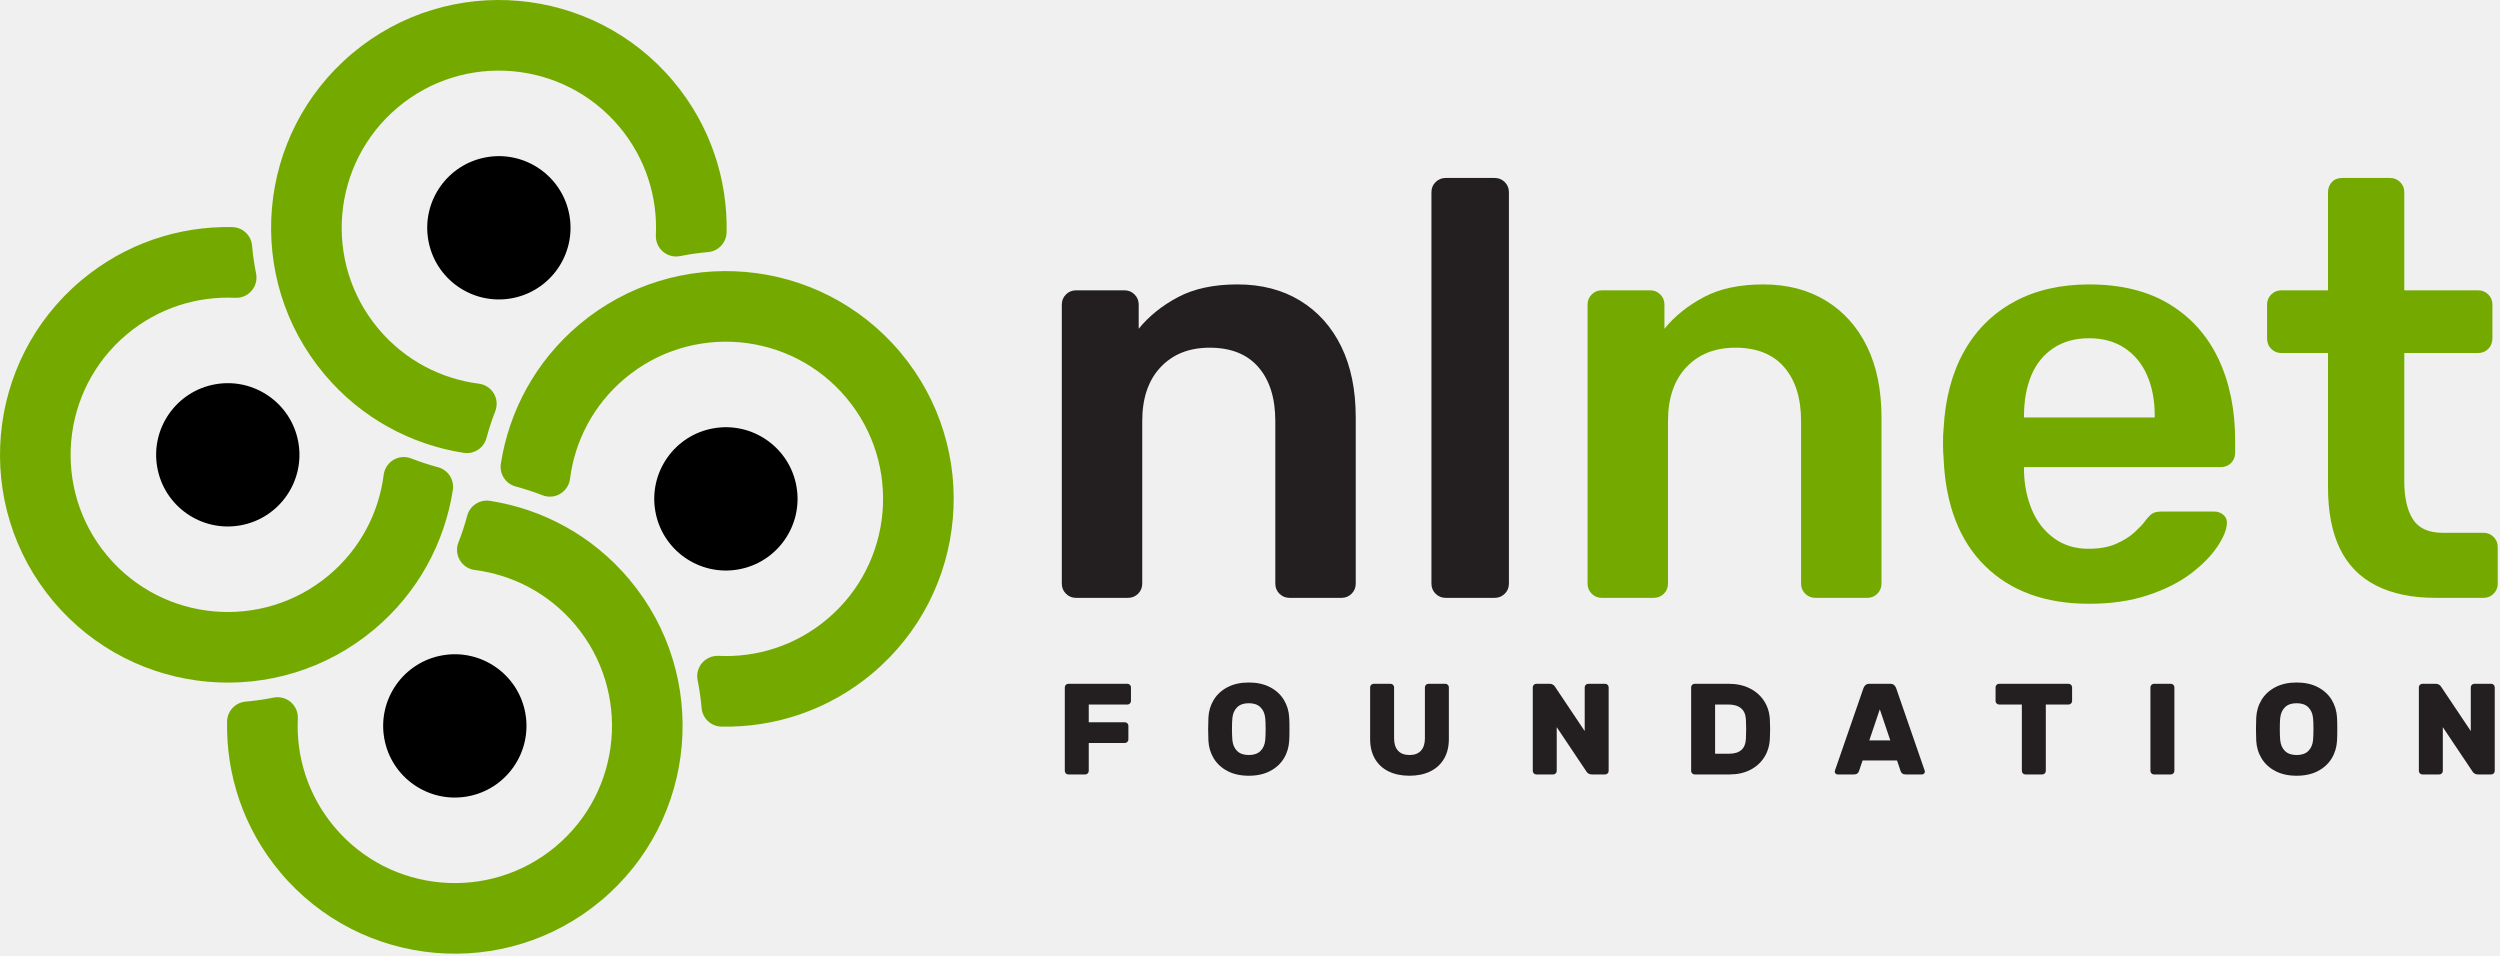
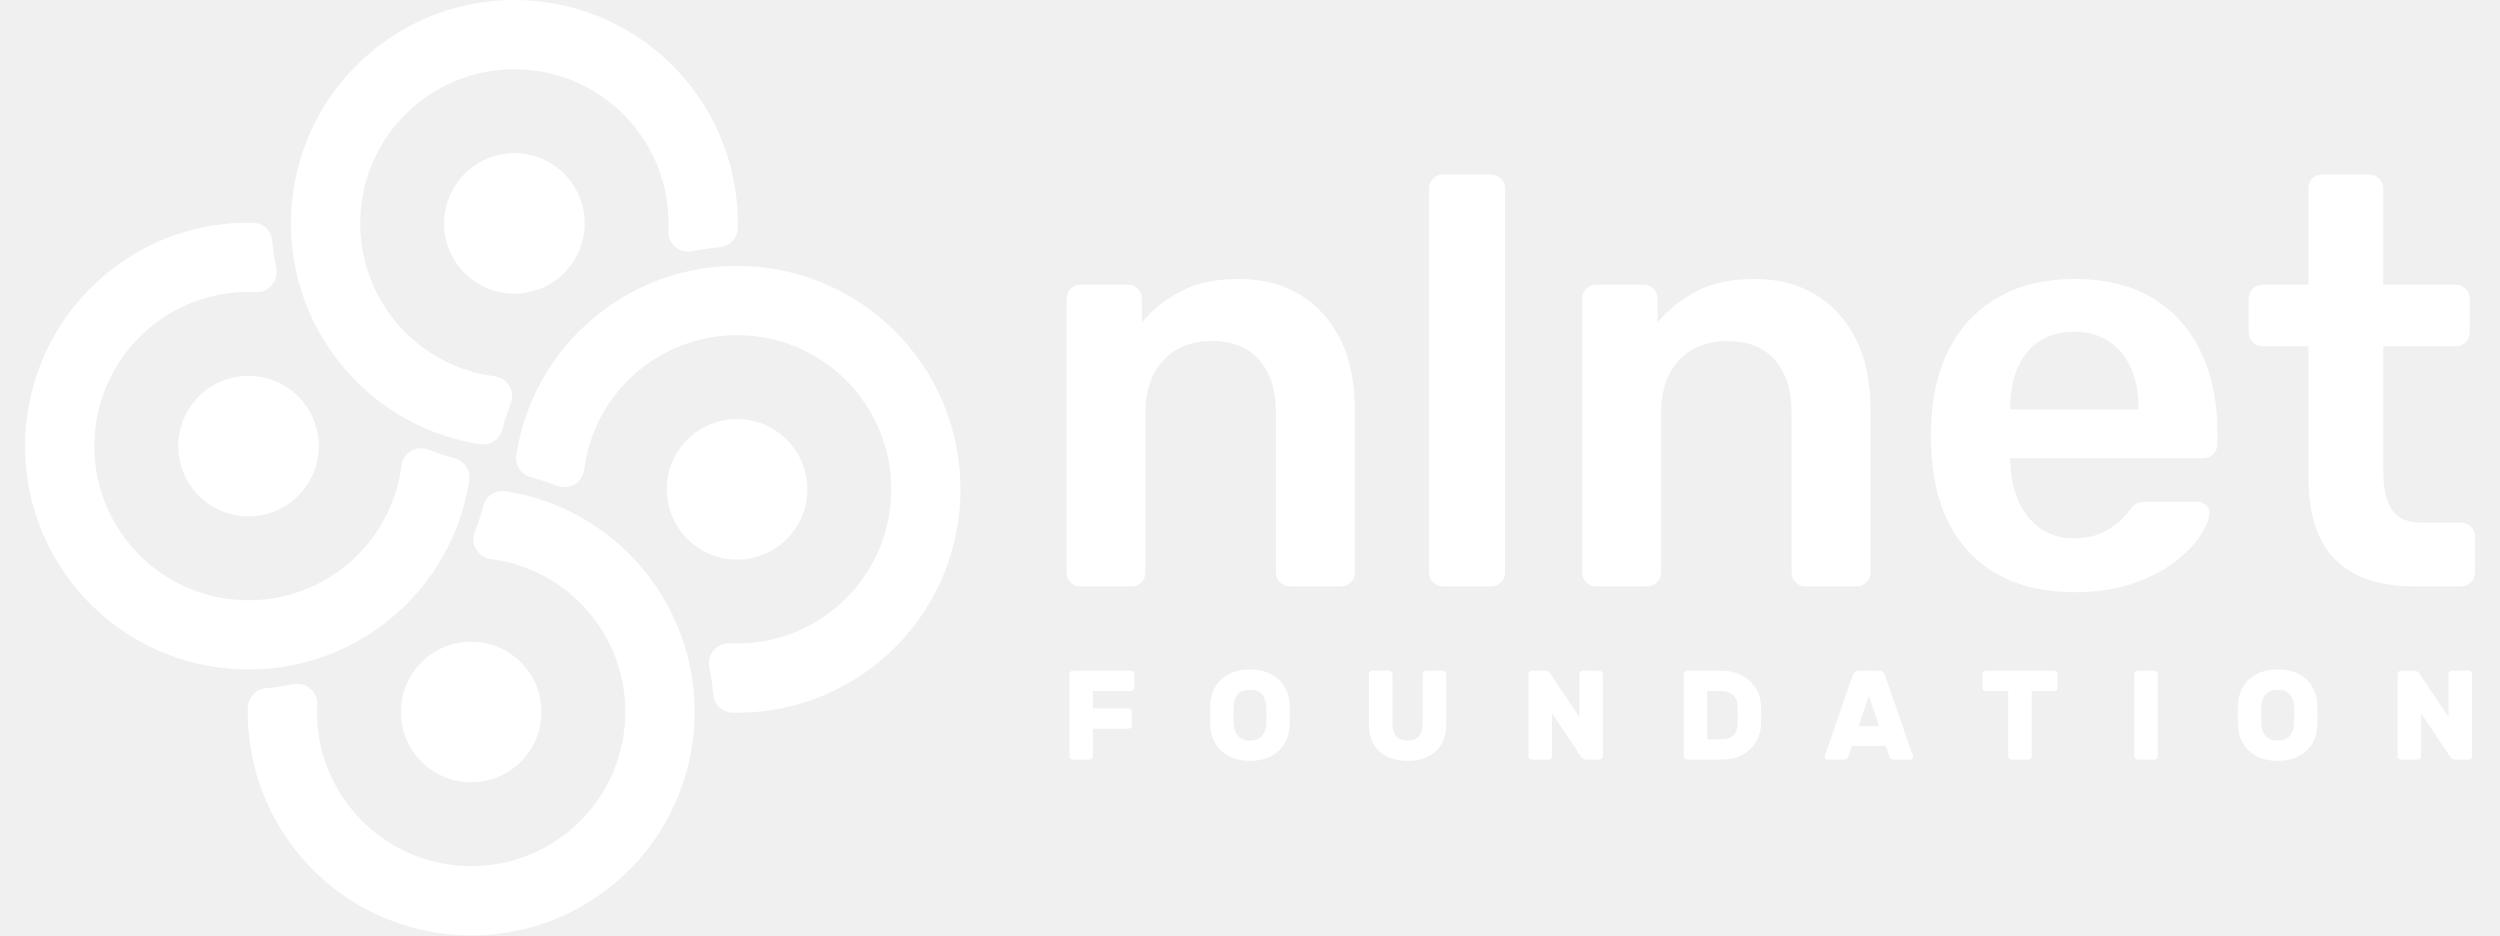
- <svg xmlns="http://www.w3.org/2000/svg" width="1086px" height="415px" version="1.1" xml:space="preserve" style="fill-rule:evenodd;clip-rule:evenodd;stroke-linejoin:round;stroke-miterlimit:2;">
-   <g>
-     <g>
-       <g>
-         <path d="M211.345,190.214c-1.137,4.372 -5.39,7.182 -9.858,6.513c-22.854,-3.548 -44.571,-15.066 -60.591,-34.158c-35.111,-41.843 -29.645,-104.32 12.199,-139.431c41.843,-35.111 104.32,-29.645 139.431,12.198c16.02,19.092 23.592,42.479 23.117,65.603c-0.117,4.516 -3.623,8.215 -8.126,8.575c-4.029,0.353 -8.046,0.928 -12.032,1.727c-2.662,0.545 -5.427,-0.168 -7.494,-1.933c-2.066,-1.764 -3.204,-4.383 -3.084,-7.098c0.798,-16.564 -4.394,-33.46 -15.884,-47.152c-24.226,-28.872 -67.335,-32.644 -96.207,-8.418c-28.872,24.227 -32.644,67.336 -8.417,96.208c11.489,13.693 27.226,21.74 43.677,23.832c2.694,0.353 5.075,1.928 6.454,4.269c1.378,2.341 1.6,5.187 0.602,7.714c-1.477,3.787 -2.741,7.643 -3.787,11.551Z" style="fill:#74aa00;" />
-         <path d="M211.306,68.301c16.918,-2.983 33.074,8.33 36.057,25.247c2.983,16.917 -8.33,33.074 -25.247,36.057c-16.918,2.983 -33.074,-8.33 -36.057,-25.248c-2.983,-16.917 8.33,-33.073 25.247,-36.056Z" />
+ <svg xmlns="http://www.w3.org/2000/svg" width="449px" height="168px" id="svg3115" version="1.1">
+   <defs id="defs3117" />
+   <g id="Layer" />
+   <g id="g25" style="clip-rule:evenodd;fill:#ffffff;fill-rule:evenodd;stroke-linejoin:round;stroke-miterlimit:2" transform="matrix(0.4055169,0,0,0.4055169,4.504062,3.2457437e-5)">
+     <g id="g9" style="fill:#ffffff">
+       <g id="g2" style="fill:#ffffff">
+         <path d="m 211.345,190.214 c -1.137,4.372 -5.39,7.182 -9.858,6.513 -22.854,-3.548 -44.571,-15.066 -60.591,-34.158 -35.111,-41.843 -29.645,-104.32 12.199,-139.431 41.843,-35.111 104.32,-29.645 139.431,12.198 16.02,19.092 23.592,42.479 23.117,65.603 -0.117,4.516 -3.623,8.215 -8.126,8.575 -4.029,0.353 -8.046,0.928 -12.032,1.727 -2.662,0.545 -5.427,-0.168 -7.494,-1.933 -2.066,-1.764 -3.204,-4.383 -3.084,-7.098 0.798,-16.564 -4.394,-33.46 -15.884,-47.152 -24.226,-28.872 -67.335,-32.644 -96.207,-8.418 -28.872,24.227 -32.644,67.336 -8.417,96.208 11.489,13.693 27.226,21.74 43.677,23.832 2.694,0.353 5.075,1.928 6.454,4.269 1.378,2.341 1.6,5.187 0.602,7.714 -1.477,3.787 -2.741,7.643 -3.787,11.551 z" style="fill:#ffffff" id="path1" />
+         <path d="m 211.306,68.301 c 16.918,-2.983 33.074,8.33 36.057,25.247 2.983,16.917 -8.33,33.074 -25.247,36.057 -16.918,2.983 -33.074,-8.33 -36.057,-25.248 -2.983,-16.917 8.33,-33.073 25.247,-36.056 z" id="path2" style="fill:#ffffff" />
      </g>
-       <g>
-         <path d="M224.072,211.345c-4.372,-1.137 -7.183,-5.39 -6.513,-9.858c3.547,-22.854 15.066,-44.571 34.158,-60.591c41.843,-35.111 104.32,-29.645 139.431,12.199c35.111,41.843 29.645,104.32 -12.199,139.431c-19.091,16.02 -42.479,23.592 -65.602,23.117c-4.516,-0.117 -8.216,-3.623 -8.576,-8.126c-0.352,-4.029 -0.927,-8.046 -1.726,-12.032c-0.545,-2.662 0.168,-5.427 1.933,-7.494c1.764,-2.066 4.383,-3.204 7.098,-3.084c16.564,0.798 33.459,-4.394 47.152,-15.884c28.872,-24.226 32.644,-67.335 8.417,-96.207c-24.226,-28.872 -67.335,-32.644 -96.207,-8.417c-13.693,11.489 -21.74,27.226 -23.833,43.677c-0.352,2.694 -1.927,5.075 -4.268,6.454c-2.342,1.378 -5.188,1.6 -7.714,0.602c-3.787,-1.477 -7.644,-2.741 -11.551,-3.787Z" style="fill:#74aa00;" />
-         <path d="M345.985,211.306c2.983,16.918 -8.33,33.074 -25.247,36.057c-16.918,2.983 -33.074,-8.33 -36.057,-25.247c-2.983,-16.918 8.33,-33.074 25.247,-36.057c16.918,-2.983 33.074,8.33 36.057,25.247Z" />
+       <g id="g4" style="fill:#ffffff">
+         <path d="m 224.072,211.345 c -4.372,-1.137 -7.183,-5.39 -6.513,-9.858 3.547,-22.854 15.066,-44.571 34.158,-60.591 41.843,-35.111 104.32,-29.645 139.431,12.199 35.111,41.843 29.645,104.32 -12.199,139.431 -19.091,16.02 -42.479,23.592 -65.602,23.117 -4.516,-0.117 -8.216,-3.623 -8.576,-8.126 -0.352,-4.029 -0.927,-8.046 -1.726,-12.032 -0.545,-2.662 0.168,-5.427 1.933,-7.494 1.764,-2.066 4.383,-3.204 7.098,-3.084 16.564,0.798 33.459,-4.394 47.152,-15.884 28.872,-24.226 32.644,-67.335 8.417,-96.207 -24.226,-28.872 -67.335,-32.644 -96.207,-8.417 -13.693,11.489 -21.74,27.226 -23.833,43.677 -0.352,2.694 -1.927,5.075 -4.268,6.454 -2.342,1.378 -5.188,1.6 -7.714,0.602 -3.787,-1.477 -7.644,-2.741 -11.551,-3.787 z" style="fill:#ffffff" id="path3" />
+         <path d="m 345.985,211.306 c 2.983,16.918 -8.33,33.074 -25.247,36.057 -16.918,2.983 -33.074,-8.33 -36.057,-25.247 -2.983,-16.918 8.33,-33.074 25.247,-36.057 16.918,-2.983 33.074,8.33 36.057,25.247 z" id="path4" style="fill:#ffffff" />
      </g>
-       <g>
-         <path d="M202.941,224.072c1.136,-4.372 5.389,-7.183 9.857,-6.513c22.855,3.547 44.572,15.066 60.592,34.158c35.11,41.843 29.644,104.32 -12.199,139.431c-41.843,35.111 -104.32,29.645 -139.431,-12.199c-16.02,-19.091 -23.593,-42.479 -23.117,-65.602c0.117,-4.516 3.622,-8.216 8.126,-8.576c4.029,-0.352 8.046,-0.927 12.032,-1.726c2.662,-0.545 5.427,0.168 7.493,1.933c2.067,1.764 3.205,4.383 3.084,7.098c-0.798,16.564 4.395,33.459 15.884,47.152c24.227,28.872 67.336,32.644 96.208,8.417c28.872,-24.226 32.643,-67.335 8.417,-96.207c-11.49,-13.693 -27.227,-21.74 -43.678,-23.833c-2.694,-0.352 -5.075,-1.927 -6.453,-4.268c-1.379,-2.342 -1.601,-5.188 -0.602,-7.714c1.477,-3.787 2.741,-7.644 3.787,-11.551Z" style="fill:#74aa00;" />
-         <path d="M202.979,345.985c-16.917,2.983 -33.073,-8.33 -36.056,-25.247c-2.983,-16.918 8.329,-33.074 25.247,-36.057c16.917,-2.983 33.074,8.33 36.057,25.247c2.983,16.918 -8.33,33.074 -25.248,36.057Z" />
+       <g id="g6" style="fill:#ffffff">
+         <path d="m 202.941,224.072 c 1.136,-4.372 5.389,-7.183 9.857,-6.513 22.855,3.547 44.572,15.066 60.592,34.158 35.11,41.843 29.644,104.32 -12.199,139.431 -41.843,35.111 -104.32,29.645 -139.431,-12.199 -16.02,-19.091 -23.593,-42.479 -23.117,-65.602 0.117,-4.516 3.622,-8.216 8.126,-8.576 4.029,-0.352 8.046,-0.927 12.032,-1.726 2.662,-0.545 5.427,0.168 7.493,1.933 2.067,1.764 3.205,4.383 3.084,7.098 -0.798,16.564 4.395,33.459 15.884,47.152 24.227,28.872 67.336,32.644 96.208,8.417 28.872,-24.226 32.643,-67.335 8.417,-96.207 -11.49,-13.693 -27.227,-21.74 -43.678,-23.833 -2.694,-0.352 -5.075,-1.927 -6.453,-4.268 -1.379,-2.342 -1.601,-5.188 -0.602,-7.714 1.477,-3.787 2.741,-7.644 3.787,-11.551 z" style="fill:#ffffff" id="path5" />
+         <path d="m 202.979,345.985 c -16.917,2.983 -33.073,-8.33 -36.056,-25.247 -2.983,-16.918 8.329,-33.074 25.247,-36.057 16.917,-2.983 33.074,8.33 36.057,25.247 2.983,16.918 -8.33,33.074 -25.248,36.057 z" id="path6" style="fill:#ffffff" />
      </g>
-       <g>
-         <path d="M190.214,202.941c4.372,1.136 7.182,5.389 6.513,9.857c-3.548,22.855 -15.066,44.572 -34.158,60.592c-41.843,35.11 -104.32,29.644 -139.431,-12.199c-35.111,-41.843 -29.645,-104.32 12.198,-139.431c19.092,-16.02 42.479,-23.593 65.603,-23.117c4.516,0.117 8.215,3.622 8.575,8.126c0.353,4.029 0.928,8.046 1.727,12.032c0.545,2.662 -0.168,5.427 -1.933,7.493c-1.764,2.067 -4.383,3.205 -7.098,3.084c-16.564,-0.798 -33.46,4.395 -47.152,15.884c-28.872,24.227 -32.644,67.336 -8.418,96.208c24.227,28.872 67.336,32.643 96.208,8.417c13.693,-11.49 21.74,-27.227 23.832,-43.678c0.353,-2.694 1.928,-5.075 4.269,-6.453c2.341,-1.379 5.187,-1.601 7.714,-0.602c3.787,1.477 7.643,2.741 11.551,3.787Z" style="fill:#74aa00;" />
-         <path d="M68.301,202.979c-2.983,-16.917 8.33,-33.073 25.247,-36.056c16.917,-2.983 33.074,8.329 36.057,25.247c2.983,16.917 -8.33,33.074 -25.248,36.057c-16.917,2.983 -33.073,-8.33 -36.056,-25.248Z" />
+       <g id="g8" style="fill:#ffffff">
+         <path d="m 190.214,202.941 c 4.372,1.136 7.182,5.389 6.513,9.857 -3.548,22.855 -15.066,44.572 -34.158,60.592 C 120.726,308.5 58.249,303.034 23.138,261.191 -11.973,219.348 -6.507,156.871 35.336,121.76 54.428,105.74 77.815,98.167 100.939,98.643 c 4.516,0.117 8.215,3.622 8.575,8.126 0.353,4.029 0.928,8.046 1.727,12.032 0.545,2.662 -0.168,5.427 -1.933,7.493 -1.764,2.067 -4.383,3.205 -7.098,3.084 -16.564,-0.798 -33.46,4.395 -47.152,15.884 -28.872,24.227 -32.644,67.336 -8.418,96.208 24.227,28.872 67.336,32.643 96.208,8.417 13.693,-11.49 21.74,-27.227 23.832,-43.678 0.353,-2.694 1.928,-5.075 4.269,-6.453 2.341,-1.379 5.187,-1.601 7.714,-0.602 3.787,1.477 7.643,2.741 11.551,3.787 z" style="fill:#ffffff" id="path7" />
+         <path d="m 68.301,202.979 c -2.983,-16.917 8.33,-33.073 25.247,-36.056 16.917,-2.983 33.074,8.329 36.057,25.247 2.983,16.917 -8.33,33.074 -25.248,36.057 -16.917,2.983 -33.073,-8.33 -36.056,-25.248 z" id="path8" style="fill:#ffffff" />
      </g>
    </g>
-     <g>
-       <g>
-         <path d="M467.416,259.709c-1.713,-0 -3.169,-0.6 -4.368,-1.799c-1.199,-1.199 -1.798,-2.654 -1.798,-4.367l0,-121.259c0,-1.713 0.599,-3.169 1.798,-4.368c1.199,-1.199 2.655,-1.798 4.368,-1.798l21.066,-0c1.713,-0 3.168,0.599 4.367,1.798c1.199,1.199 1.799,2.655 1.799,4.368l-0,10.533c4.453,-5.481 10.147,-10.062 17.084,-13.745c6.936,-3.682 15.543,-5.523 25.819,-5.523c10.447,-0 19.525,2.355 27.232,7.065c7.707,4.71 13.659,11.346 17.855,19.91c4.196,8.563 6.294,18.84 6.294,30.829l0,72.19c0,1.713 -0.599,3.168 -1.798,4.367c-1.199,1.199 -2.655,1.799 -4.368,1.799l-22.607,-0c-1.713,-0 -3.169,-0.6 -4.368,-1.799c-1.199,-1.199 -1.798,-2.654 -1.798,-4.367l-0,-70.649c-0,-9.934 -2.441,-17.727 -7.322,-23.378c-4.881,-5.652 -11.946,-8.478 -21.195,-8.478c-8.906,-0 -16.013,2.826 -21.323,8.478c-5.309,5.651 -7.964,13.444 -7.964,23.378l0,70.649c0,1.713 -0.599,3.168 -1.798,4.367c-1.199,1.199 -2.655,1.799 -4.368,1.799l-22.607,-0Z" style="fill:#231f20;fill-rule:nonzero;" />
-         <path d="M627.982,259.709c-1.713,-0 -3.169,-0.6 -4.368,-1.799c-1.199,-1.199 -1.798,-2.654 -1.798,-4.367l-0,-170.071c-0,-1.713 0.599,-3.169 1.798,-4.368c1.199,-1.199 2.655,-1.798 4.368,-1.798l21.323,-0c1.713,-0 3.168,0.599 4.367,1.798c1.199,1.199 1.799,2.655 1.799,4.368l-0,170.071c-0,1.713 -0.6,3.168 -1.799,4.367c-1.199,1.199 -2.654,1.799 -4.367,1.799l-21.323,-0Z" style="fill:#231f20;fill-rule:nonzero;" />
-         <path d="M695.805,259.709c-1.713,-0 -3.169,-0.6 -4.368,-1.799c-1.199,-1.199 -1.798,-2.654 -1.798,-4.367l0,-121.259c0,-1.713 0.599,-3.169 1.798,-4.368c1.199,-1.199 2.655,-1.798 4.368,-1.798l21.066,-0c1.713,-0 3.169,0.599 4.367,1.798c1.199,1.199 1.799,2.655 1.799,4.368l-0,10.533c4.453,-5.481 10.147,-10.062 17.084,-13.745c6.936,-3.682 15.543,-5.523 25.819,-5.523c10.447,-0 19.525,2.355 27.232,7.065c7.707,4.71 13.659,11.346 17.855,19.91c4.196,8.563 6.294,18.84 6.294,30.829l0,72.19c0,1.713 -0.599,3.168 -1.798,4.367c-1.199,1.199 -2.655,1.799 -4.368,1.799l-22.607,-0c-1.713,-0 -3.169,-0.6 -4.368,-1.799c-1.199,-1.199 -1.798,-2.654 -1.798,-4.367l-0,-70.649c-0,-9.934 -2.441,-17.727 -7.322,-23.378c-4.881,-5.652 -11.946,-8.478 -21.195,-8.478c-8.906,-0 -16.013,2.826 -21.323,8.478c-5.309,5.651 -7.964,13.444 -7.964,23.378l0,70.649c0,1.713 -0.599,3.168 -1.798,4.367c-1.199,1.199 -2.655,1.799 -4.368,1.799l-22.607,-0Z" style="fill:#74aa00;fill-rule:nonzero;" />
-         <path d="M907.495,262.278c-19.011,-0 -34.083,-5.481 -45.215,-16.442c-11.133,-10.961 -17.128,-26.547 -17.984,-46.757c-0.171,-1.713 -0.257,-3.896 -0.257,-6.551c0,-2.655 0.086,-4.753 0.257,-6.294c0.685,-13.017 3.64,-24.192 8.863,-33.526c5.224,-9.335 12.46,-16.528 21.709,-21.581c9.248,-5.052 20.124,-7.578 32.627,-7.578c13.873,-0 25.519,2.869 34.939,8.606c9.42,5.738 16.528,13.702 21.323,23.892c4.796,10.191 7.194,21.966 7.194,35.325l-0,5.395c-0,1.713 -0.6,3.168 -1.799,4.367c-1.199,1.199 -2.74,1.799 -4.624,1.799l-85.293,-0l0,2.055c0.172,5.994 1.328,11.518 3.469,16.57c2.14,5.053 5.309,9.12 9.505,12.203c4.196,3.083 9.206,4.625 15.029,4.625c4.796,-0 8.82,-0.728 12.075,-2.184c3.254,-1.456 5.908,-3.126 7.964,-5.01c2.055,-1.884 3.511,-3.425 4.367,-4.624c1.541,-2.055 2.783,-3.297 3.725,-3.725c0.942,-0.428 2.355,-0.642 4.239,-0.642l22.094,-0c1.713,-0 3.126,0.513 4.239,1.541c1.113,1.028 1.584,2.312 1.413,3.854c-0.171,2.74 -1.584,6.08 -4.239,10.019c-2.655,3.939 -6.466,7.793 -11.432,11.561c-4.967,3.768 -11.176,6.893 -18.626,9.377c-7.45,2.483 -15.971,3.725 -25.562,3.725Zm-28.26,-80.925l56.776,-0l0,-0.771c0,-6.68 -1.113,-12.546 -3.339,-17.598c-2.227,-5.053 -5.481,-8.992 -9.763,-11.818c-4.282,-2.826 -9.42,-4.239 -15.414,-4.239c-5.995,0 -11.133,1.413 -15.414,4.239c-4.282,2.826 -7.494,6.765 -9.634,11.818c-2.141,5.052 -3.212,10.918 -3.212,17.598l0,0.771Z" style="fill:#74aa00;fill-rule:nonzero;" />
-         <path d="M1058.04,259.709c-10.277,-0 -18.926,-1.799 -25.948,-5.395c-7.022,-3.597 -12.246,-8.949 -15.671,-16.057c-3.426,-7.108 -5.138,-15.971 -5.138,-26.59l-0,-58.317l-20.296,-0c-1.713,-0 -3.168,-0.6 -4.367,-1.799c-1.199,-1.198 -1.799,-2.74 -1.799,-4.624l0,-14.643c0,-1.713 0.6,-3.169 1.799,-4.368c1.199,-1.199 2.654,-1.798 4.367,-1.798l20.296,-0l-0,-42.646c-0,-1.713 0.556,-3.169 1.67,-4.368c1.113,-1.199 2.611,-1.798 4.495,-1.798l20.81,-0c1.713,-0 3.168,0.599 4.367,1.798c1.199,1.199 1.799,2.655 1.799,4.368l-0,42.646l32.113,-0c1.712,-0 3.168,0.599 4.367,1.798c1.199,1.199 1.798,2.655 1.798,4.368l0,14.643c0,1.884 -0.599,3.426 -1.798,4.624c-1.199,1.199 -2.655,1.799 -4.367,1.799l-32.113,-0l-0,55.748c-0,7.022 1.241,12.503 3.725,16.442c2.483,3.939 6.808,5.909 12.973,5.909l17.727,0c1.713,0 3.168,0.6 4.367,1.798c1.199,1.199 1.799,2.655 1.799,4.368l-0,15.928c-0,1.713 -0.6,3.168 -1.799,4.367c-1.199,1.199 -2.654,1.799 -4.367,1.799l-20.809,-0Z" style="fill:#74aa00;fill-rule:nonzero;" />
+     <g id="g24" style="fill:#ffffff">
+       <g id="g13" style="fill:#ffffff">
+         <path d="m 467.416,259.709 c -1.713,0 -3.169,-0.6 -4.368,-1.799 -1.199,-1.199 -1.798,-2.654 -1.798,-4.367 V 132.284 c 0,-1.713 0.599,-3.169 1.798,-4.368 1.199,-1.199 2.655,-1.798 4.368,-1.798 h 21.066 c 1.713,0 3.168,0.599 4.367,1.798 1.199,1.199 1.799,2.655 1.799,4.368 v 10.533 c 4.453,-5.481 10.147,-10.062 17.084,-13.745 6.936,-3.682 15.543,-5.523 25.819,-5.523 10.447,0 19.525,2.355 27.232,7.065 7.707,4.71 13.659,11.346 17.855,19.91 4.196,8.563 6.294,18.84 6.294,30.829 v 72.19 c 0,1.713 -0.599,3.168 -1.798,4.367 -1.199,1.199 -2.655,1.799 -4.368,1.799 h -22.607 c -1.713,0 -3.169,-0.6 -4.368,-1.799 -1.199,-1.199 -1.798,-2.654 -1.798,-4.367 v -70.649 c 0,-9.934 -2.441,-17.727 -7.322,-23.378 -4.881,-5.652 -11.946,-8.478 -21.195,-8.478 -8.906,0 -16.013,2.826 -21.323,8.478 -5.309,5.651 -7.964,13.444 -7.964,23.378 v 70.649 c 0,1.713 -0.599,3.168 -1.798,4.367 -1.199,1.199 -2.655,1.799 -4.368,1.799 z" style="fill:#ffffff;fill-rule:nonzero" id="path9" />
+         <path d="m 627.982,259.709 c -1.713,0 -3.169,-0.6 -4.368,-1.799 -1.199,-1.199 -1.798,-2.654 -1.798,-4.367 V 83.472 c 0,-1.713 0.599,-3.169 1.798,-4.368 1.199,-1.199 2.655,-1.798 4.368,-1.798 h 21.323 c 1.713,0 3.168,0.599 4.367,1.798 1.199,1.199 1.799,2.655 1.799,4.368 v 170.071 c 0,1.713 -0.6,3.168 -1.799,4.367 -1.199,1.199 -2.654,1.799 -4.367,1.799 z" style="fill:#ffffff;fill-rule:nonzero" id="path10" />
+         <path d="m 695.805,259.709 c -1.713,0 -3.169,-0.6 -4.368,-1.799 -1.199,-1.199 -1.798,-2.654 -1.798,-4.367 V 132.284 c 0,-1.713 0.599,-3.169 1.798,-4.368 1.199,-1.199 2.655,-1.798 4.368,-1.798 h 21.066 c 1.713,0 3.169,0.599 4.367,1.798 1.199,1.199 1.799,2.655 1.799,4.368 v 10.533 c 4.453,-5.481 10.147,-10.062 17.084,-13.745 6.936,-3.682 15.543,-5.523 25.819,-5.523 10.447,0 19.525,2.355 27.232,7.065 7.707,4.71 13.659,11.346 17.855,19.91 4.196,8.563 6.294,18.84 6.294,30.829 v 72.19 c 0,1.713 -0.599,3.168 -1.798,4.367 -1.199,1.199 -2.655,1.799 -4.368,1.799 h -22.607 c -1.713,0 -3.169,-0.6 -4.368,-1.799 -1.199,-1.199 -1.798,-2.654 -1.798,-4.367 v -70.649 c 0,-9.934 -2.441,-17.727 -7.322,-23.378 -4.881,-5.652 -11.946,-8.478 -21.195,-8.478 -8.906,0 -16.013,2.826 -21.323,8.478 -5.309,5.651 -7.964,13.444 -7.964,23.378 v 70.649 c 0,1.713 -0.599,3.168 -1.798,4.367 -1.199,1.199 -2.655,1.799 -4.368,1.799 z" style="fill:#ffffff;fill-rule:nonzero" id="path11" />
+         <path d="m 907.495,262.278 c -19.011,0 -34.083,-5.481 -45.215,-16.442 -11.133,-10.961 -17.128,-26.547 -17.984,-46.757 -0.171,-1.713 -0.257,-3.896 -0.257,-6.551 0,-2.655 0.086,-4.753 0.257,-6.294 0.685,-13.017 3.64,-24.192 8.863,-33.526 5.224,-9.335 12.46,-16.528 21.709,-21.581 9.248,-5.052 20.124,-7.578 32.627,-7.578 13.873,0 25.519,2.869 34.939,8.606 9.42,5.738 16.528,13.702 21.323,23.892 4.796,10.191 7.194,21.966 7.194,35.325 v 5.395 c 0,1.713 -0.6,3.168 -1.799,4.367 -1.199,1.199 -2.74,1.799 -4.624,1.799 h -85.293 v 2.055 c 0.172,5.994 1.328,11.518 3.469,16.57 2.14,5.053 5.309,9.12 9.505,12.203 4.196,3.083 9.206,4.625 15.029,4.625 4.796,0 8.82,-0.728 12.075,-2.184 3.254,-1.456 5.908,-3.126 7.964,-5.01 2.055,-1.884 3.511,-3.425 4.367,-4.624 1.541,-2.055 2.783,-3.297 3.725,-3.725 0.942,-0.428 2.355,-0.642 4.239,-0.642 h 22.094 c 1.713,0 3.126,0.513 4.239,1.541 1.113,1.028 1.584,2.312 1.413,3.854 -0.171,2.74 -1.584,6.08 -4.239,10.019 -2.655,3.939 -6.466,7.793 -11.432,11.561 -4.967,3.768 -11.176,6.893 -18.626,9.377 -7.45,2.483 -15.971,3.725 -25.562,3.725 z m -28.26,-80.925 h 56.776 v -0.771 c 0,-6.68 -1.113,-12.546 -3.339,-17.598 -2.227,-5.053 -5.481,-8.992 -9.763,-11.818 -4.282,-2.826 -9.42,-4.239 -15.414,-4.239 -5.995,0 -11.133,1.413 -15.414,4.239 -4.282,2.826 -7.494,6.765 -9.634,11.818 -2.141,5.052 -3.212,10.918 -3.212,17.598 z" style="fill:#ffffff;fill-rule:nonzero" id="path12" />
+         <path d="m 1058.04,259.709 c -10.277,0 -18.926,-1.799 -25.948,-5.395 -7.022,-3.597 -12.246,-8.949 -15.671,-16.057 -3.426,-7.108 -5.138,-15.971 -5.138,-26.59 V 153.35 h -20.296 c -1.713,0 -3.168,-0.6 -4.367,-1.799 -1.199,-1.198 -1.799,-2.74 -1.799,-4.624 v -14.643 c 0,-1.713 0.6,-3.169 1.799,-4.368 1.199,-1.199 2.654,-1.798 4.367,-1.798 h 20.296 V 83.472 c 0,-1.713 0.556,-3.169 1.67,-4.368 1.113,-1.199 2.611,-1.798 4.495,-1.798 h 20.81 c 1.713,0 3.168,0.599 4.367,1.798 1.199,1.199 1.799,2.655 1.799,4.368 v 42.646 h 32.113 c 1.712,0 3.168,0.599 4.367,1.798 1.199,1.199 1.798,2.655 1.798,4.368 v 14.643 c 0,1.884 -0.599,3.426 -1.798,4.624 -1.199,1.199 -2.655,1.799 -4.367,1.799 h -32.113 v 55.748 c 0,7.022 1.241,12.503 3.725,16.442 2.483,3.939 6.808,5.909 12.973,5.909 h 17.727 c 1.713,0 3.168,0.6 4.367,1.798 1.199,1.199 1.799,2.655 1.799,4.368 v 15.928 c 0,1.713 -0.6,3.168 -1.799,4.367 -1.199,1.199 -2.654,1.799 -4.367,1.799 z" style="fill:#ffffff;fill-rule:nonzero" id="path13" />
      </g>
-       <g>
-         <path d="M489.774,297.042c0.412,0 0.769,0.15 1.069,0.45c0.3,0.3 0.45,0.657 0.45,1.069l-0,5.963c-0,0.412 -0.15,0.768 -0.45,1.068c-0.3,0.3 -0.657,0.45 -1.069,0.45l-16.819,0l0,7.707l15.694,-0c0.412,-0 0.769,0.15 1.069,0.45c0.3,0.3 0.45,0.656 0.45,1.068l-0,5.963c-0,0.412 -0.15,0.769 -0.45,1.069c-0.3,0.3 -0.657,0.45 -1.069,0.45l-15.694,-0l0,12.15c0,0.412 -0.15,0.768 -0.45,1.068c-0.3,0.3 -0.656,0.45 -1.069,0.45l-7.368,0c-0.413,0 -0.769,-0.15 -1.069,-0.45c-0.3,-0.3 -0.45,-0.656 -0.45,-1.068l-0,-36.338c-0,-0.412 0.15,-0.769 0.45,-1.069c0.3,-0.3 0.656,-0.45 1.069,-0.45l25.706,0Z" style="fill:#231f20;fill-rule:nonzero;" />
-         <path d="M542.48,296.48c3.563,-0 6.638,0.675 9.225,2.025c2.588,1.35 4.585,3.178 5.991,5.484c1.406,2.307 2.184,4.885 2.334,7.735c0.075,1.05 0.113,2.737 0.113,5.062c-0,2.288 -0.038,3.938 -0.113,4.95c-0.15,2.85 -0.928,5.428 -2.334,7.735c-1.406,2.306 -3.403,4.134 -5.991,5.484c-2.587,1.35 -5.662,2.025 -9.225,2.025c-3.562,-0 -6.637,-0.675 -9.225,-2.025c-2.587,-1.35 -4.584,-3.178 -5.99,-5.484c-1.407,-2.307 -2.185,-4.885 -2.335,-7.735c-0.075,-2.025 -0.112,-3.675 -0.112,-4.95c-0,-1.275 0.037,-2.962 0.112,-5.062c0.15,-2.85 0.928,-5.428 2.335,-7.735c1.406,-2.306 3.403,-4.134 5.99,-5.484c2.588,-1.35 5.663,-2.025 9.225,-2.025Zm7.144,15.525c-0.188,-1.988 -0.872,-3.572 -2.053,-4.753c-1.181,-1.181 -2.878,-1.772 -5.091,-1.772c-2.212,-0 -3.909,0.591 -5.09,1.772c-1.182,1.181 -1.866,2.765 -2.054,4.753c-0.112,1.237 -0.168,2.794 -0.168,4.669c-0,1.837 0.056,3.431 0.168,4.781c0.188,1.987 0.872,3.572 2.054,4.753c1.181,1.181 2.878,1.772 5.09,1.772c2.213,-0 3.91,-0.591 5.091,-1.772c1.181,-1.181 1.865,-2.766 2.053,-4.753c0.112,-1.35 0.169,-2.944 0.169,-4.781c-0,-1.875 -0.057,-3.432 -0.169,-4.669Z" style="fill:#231f20;fill-rule:nonzero;" />
-         <path d="M627.868,297.042c0.412,0 0.768,0.15 1.068,0.45c0.3,0.3 0.45,0.657 0.45,1.069l0,22.444c0,3.375 -0.712,6.262 -2.137,8.662c-1.425,2.4 -3.422,4.219 -5.991,5.457c-2.568,1.237 -5.559,1.856 -8.972,1.856c-3.45,-0 -6.459,-0.619 -9.028,-1.856c-2.568,-1.238 -4.556,-3.057 -5.962,-5.457c-1.406,-2.4 -2.11,-5.287 -2.11,-8.662l0,-22.444c0,-0.412 0.15,-0.769 0.45,-1.069c0.3,-0.3 0.657,-0.45 1.069,-0.45l7.369,0c0.412,0 0.769,0.15 1.069,0.45c0.3,0.3 0.45,0.657 0.45,1.069l-0,22.219c-0,2.287 0.572,4.059 1.715,5.316c1.144,1.256 2.803,1.884 4.978,1.884c2.175,-0 3.835,-0.628 4.979,-1.884c1.143,-1.257 1.715,-3.029 1.715,-5.316l0,-22.219c0,-0.412 0.15,-0.769 0.45,-1.069c0.3,-0.3 0.656,-0.45 1.069,-0.45l7.369,0Z" style="fill:#231f20;fill-rule:nonzero;" />
-         <path d="M691.43,336.417c-0.562,0 -1.05,-0.14 -1.462,-0.421c-0.413,-0.282 -0.694,-0.572 -0.844,-0.872l-12.881,-19.238l-0,19.013c-0,0.412 -0.15,0.768 -0.45,1.068c-0.3,0.3 -0.657,0.45 -1.069,0.45l-7.369,0c-0.412,0 -0.769,-0.15 -1.069,-0.45c-0.3,-0.3 -0.45,-0.656 -0.45,-1.068l0,-36.338c0,-0.412 0.15,-0.769 0.45,-1.069c0.3,-0.3 0.657,-0.45 1.069,-0.45l5.85,0c0.563,0 1.05,0.141 1.463,0.422c0.412,0.282 0.693,0.572 0.843,0.872l12.882,19.238l-0,-19.013c-0,-0.412 0.15,-0.769 0.45,-1.069c0.3,-0.3 0.656,-0.45 1.068,-0.45l7.369,0c0.413,0 0.769,0.15 1.069,0.45c0.3,0.3 0.45,0.657 0.45,1.069l-0,36.338c-0,0.412 -0.15,0.768 -0.45,1.068c-0.3,0.3 -0.656,0.45 -1.069,0.45l-5.85,0Z" style="fill:#231f20;fill-rule:nonzero;" />
-         <path d="M768.83,312.736c0.075,2.1 0.113,3.45 0.113,4.05c-0,0.6 -0.038,1.913 -0.113,3.938c-0.112,3.075 -0.909,5.793 -2.39,8.156c-1.482,2.362 -3.516,4.209 -6.104,5.541c-2.587,1.331 -5.587,1.996 -9,1.996l-15.187,0c-0.413,0 -0.769,-0.15 -1.069,-0.45c-0.3,-0.3 -0.45,-0.656 -0.45,-1.068l0,-36.338c0,-0.412 0.15,-0.769 0.45,-1.069c0.3,-0.3 0.656,-0.45 1.069,-0.45l14.906,0c3.413,0 6.441,0.666 9.085,1.997c2.643,1.332 4.725,3.188 6.243,5.569c1.519,2.381 2.335,5.091 2.447,8.128Zm-23.794,-6.694l0,21.375l6.019,0c4.725,0 7.181,-2.156 7.369,-6.468c0.075,-2.175 0.112,-3.6 0.112,-4.275c0,-0.75 -0.037,-2.138 -0.112,-4.163c-0.113,-2.137 -0.816,-3.75 -2.109,-4.837c-1.294,-1.088 -3.141,-1.632 -5.541,-1.632l-5.738,0Z" style="fill:#231f20;fill-rule:nonzero;" />
-         <path d="M835.936,334.336c0.15,0.375 0.225,0.656 0.225,0.844c0,0.337 -0.121,0.628 -0.365,0.872c-0.244,0.244 -0.535,0.365 -0.872,0.365l-7.088,0c-0.637,0 -1.134,-0.14 -1.49,-0.421c-0.356,-0.282 -0.591,-0.61 -0.703,-0.985l-1.575,-4.669l-14.963,0l-1.575,4.669c-0.112,0.375 -0.347,0.703 -0.703,0.985c-0.356,0.281 -0.853,0.421 -1.491,0.421l-7.087,0c-0.338,0 -0.628,-0.121 -0.872,-0.365c-0.244,-0.244 -0.366,-0.535 -0.366,-0.872c0,-0.188 0.075,-0.469 0.225,-0.844l12.263,-35.437c0.187,-0.525 0.487,-0.966 0.9,-1.322c0.412,-0.356 0.956,-0.535 1.631,-0.535l9.113,0c0.675,0 1.218,0.179 1.631,0.535c0.412,0.356 0.712,0.797 0.9,1.322l12.262,35.437Zm-14.793,-12.712l-4.557,-13.5l-4.556,13.5l9.113,-0Z" style="fill:#231f20;fill-rule:nonzero;" />
-         <path d="M898.599,297.042c0.412,0 0.769,0.15 1.069,0.45c0.3,0.3 0.45,0.657 0.45,1.069l-0,5.963c-0,0.412 -0.15,0.768 -0.45,1.068c-0.3,0.3 -0.657,0.45 -1.069,0.45l-9.9,0l-0,28.857c-0,0.412 -0.15,0.768 -0.45,1.068c-0.3,0.3 -0.656,0.45 -1.069,0.45l-7.369,0c-0.412,0 -0.768,-0.15 -1.068,-0.45c-0.3,-0.3 -0.45,-0.656 -0.45,-1.068l-0,-28.857l-9.9,0c-0.413,0 -0.769,-0.15 -1.069,-0.45c-0.3,-0.3 -0.45,-0.656 -0.45,-1.068l-0,-5.963c-0,-0.412 0.15,-0.769 0.45,-1.069c0.3,-0.3 0.656,-0.45 1.069,-0.45l30.206,0Z" style="fill:#231f20;fill-rule:nonzero;" />
-         <path d="M935.668,336.417c-0.413,0 -0.769,-0.15 -1.069,-0.45c-0.3,-0.3 -0.45,-0.656 -0.45,-1.068l-0,-36.338c-0,-0.412 0.15,-0.769 0.45,-1.069c0.3,-0.3 0.656,-0.45 1.069,-0.45l7.368,0c0.413,0 0.769,0.15 1.069,0.45c0.3,0.3 0.45,0.657 0.45,1.069l0,36.338c0,0.412 -0.15,0.768 -0.45,1.068c-0.3,0.3 -0.656,0.45 -1.069,0.45l-7.368,0Z" style="fill:#231f20;fill-rule:nonzero;" />
-         <path d="M997.655,296.48c3.563,-0 6.638,0.675 9.225,2.025c2.588,1.35 4.585,3.178 5.991,5.484c1.406,2.307 2.184,4.885 2.334,7.735c0.075,1.05 0.113,2.737 0.113,5.062c-0,2.288 -0.038,3.938 -0.113,4.95c-0.15,2.85 -0.928,5.428 -2.334,7.735c-1.406,2.306 -3.403,4.134 -5.991,5.484c-2.587,1.35 -5.662,2.025 -9.225,2.025c-3.562,-0 -6.637,-0.675 -9.225,-2.025c-2.587,-1.35 -4.584,-3.178 -5.99,-5.484c-1.407,-2.307 -2.185,-4.885 -2.335,-7.735c-0.075,-2.025 -0.112,-3.675 -0.112,-4.95c-0,-1.275 0.037,-2.962 0.112,-5.062c0.15,-2.85 0.928,-5.428 2.335,-7.735c1.406,-2.306 3.403,-4.134 5.99,-5.484c2.588,-1.35 5.663,-2.025 9.225,-2.025Zm7.144,15.525c-0.188,-1.988 -0.872,-3.572 -2.053,-4.753c-1.181,-1.181 -2.878,-1.772 -5.091,-1.772c-2.212,-0 -3.909,0.591 -5.09,1.772c-1.182,1.181 -1.866,2.765 -2.054,4.753c-0.112,1.237 -0.168,2.794 -0.168,4.669c-0,1.837 0.056,3.431 0.168,4.781c0.188,1.987 0.872,3.572 2.054,4.753c1.181,1.181 2.878,1.772 5.09,1.772c2.213,-0 3.91,-0.591 5.091,-1.772c1.181,-1.181 1.865,-2.766 2.053,-4.753c0.112,-1.35 0.169,-2.944 0.169,-4.781c-0,-1.875 -0.057,-3.432 -0.169,-4.669Z" style="fill:#231f20;fill-rule:nonzero;" />
-         <path d="M1076.35,336.417c-0.563,0 -1.05,-0.14 -1.463,-0.421c-0.412,-0.282 -0.693,-0.572 -0.843,-0.872l-12.882,-19.238l0,19.013c0,0.412 -0.15,0.768 -0.45,1.068c-0.3,0.3 -0.656,0.45 -1.068,0.45l-7.369,0c-0.413,0 -0.769,-0.15 -1.069,-0.45c-0.3,-0.3 -0.45,-0.656 -0.45,-1.068l0,-36.338c0,-0.412 0.15,-0.769 0.45,-1.069c0.3,-0.3 0.656,-0.45 1.069,-0.45l5.85,0c0.562,0 1.05,0.141 1.462,0.422c0.413,0.282 0.694,0.572 0.844,0.872l12.881,19.238l0,-19.013c0,-0.412 0.15,-0.769 0.45,-1.069c0.3,-0.3 0.657,-0.45 1.069,-0.45l7.369,0c0.412,0 0.769,0.15 1.069,0.45c0.3,0.3 0.45,0.657 0.45,1.069l-0,36.338c-0,0.412 -0.15,0.768 -0.45,1.068c-0.3,0.3 -0.657,0.45 -1.069,0.45l-5.85,0Z" style="fill:#231f20;fill-rule:nonzero;" />
+       <g id="g23" style="fill:#ffffff">
+         <path d="m 489.774,297.042 c 0.412,0 0.769,0.15 1.069,0.45 0.3,0.3 0.45,0.657 0.45,1.069 v 5.963 c 0,0.412 -0.15,0.768 -0.45,1.068 -0.3,0.3 -0.657,0.45 -1.069,0.45 h -16.819 v 7.707 h 15.694 c 0.412,0 0.769,0.15 1.069,0.45 0.3,0.3 0.45,0.656 0.45,1.068 v 5.963 c 0,0.412 -0.15,0.769 -0.45,1.069 -0.3,0.3 -0.657,0.45 -1.069,0.45 h -15.694 v 12.15 c 0,0.412 -0.15,0.768 -0.45,1.068 -0.3,0.3 -0.656,0.45 -1.069,0.45 h -7.368 c -0.413,0 -0.769,-0.15 -1.069,-0.45 -0.3,-0.3 -0.45,-0.656 -0.45,-1.068 v -36.338 c 0,-0.412 0.15,-0.769 0.45,-1.069 0.3,-0.3 0.656,-0.45 1.069,-0.45 z" style="fill:#ffffff;fill-rule:nonzero" id="path14" />
+         <path d="m 542.48,296.48 c 3.563,0 6.638,0.675 9.225,2.025 2.588,1.35 4.585,3.178 5.991,5.484 1.406,2.307 2.184,4.885 2.334,7.735 0.075,1.05 0.113,2.737 0.113,5.062 0,2.288 -0.038,3.938 -0.113,4.95 -0.15,2.85 -0.928,5.428 -2.334,7.735 -1.406,2.306 -3.403,4.134 -5.991,5.484 -2.587,1.35 -5.662,2.025 -9.225,2.025 -3.562,0 -6.637,-0.675 -9.225,-2.025 -2.587,-1.35 -4.584,-3.178 -5.99,-5.484 -1.407,-2.307 -2.185,-4.885 -2.335,-7.735 -0.075,-2.025 -0.112,-3.675 -0.112,-4.95 0,-1.275 0.037,-2.962 0.112,-5.062 0.15,-2.85 0.928,-5.428 2.335,-7.735 1.406,-2.306 3.403,-4.134 5.99,-5.484 2.588,-1.35 5.663,-2.025 9.225,-2.025 z m 7.144,15.525 c -0.188,-1.988 -0.872,-3.572 -2.053,-4.753 -1.181,-1.181 -2.878,-1.772 -5.091,-1.772 -2.212,0 -3.909,0.591 -5.09,1.772 -1.182,1.181 -1.866,2.765 -2.054,4.753 -0.112,1.237 -0.168,2.794 -0.168,4.669 0,1.837 0.056,3.431 0.168,4.781 0.188,1.987 0.872,3.572 2.054,4.753 1.181,1.181 2.878,1.772 5.09,1.772 2.213,0 3.91,-0.591 5.091,-1.772 1.181,-1.181 1.865,-2.766 2.053,-4.753 0.112,-1.35 0.169,-2.944 0.169,-4.781 0,-1.875 -0.057,-3.432 -0.169,-4.669 z" style="fill:#ffffff;fill-rule:nonzero" id="path15" />
+         <path d="m 627.868,297.042 c 0.412,0 0.768,0.15 1.068,0.45 0.3,0.3 0.45,0.657 0.45,1.069 v 22.444 c 0,3.375 -0.712,6.262 -2.137,8.662 -1.425,2.4 -3.422,4.219 -5.991,5.457 -2.568,1.237 -5.559,1.856 -8.972,1.856 -3.45,0 -6.459,-0.619 -9.028,-1.856 -2.568,-1.238 -4.556,-3.057 -5.962,-5.457 -1.406,-2.4 -2.11,-5.287 -2.11,-8.662 v -22.444 c 0,-0.412 0.15,-0.769 0.45,-1.069 0.3,-0.3 0.657,-0.45 1.069,-0.45 h 7.369 c 0.412,0 0.769,0.15 1.069,0.45 0.3,0.3 0.45,0.657 0.45,1.069 v 22.219 c 0,2.287 0.572,4.059 1.715,5.316 1.144,1.256 2.803,1.884 4.978,1.884 2.175,0 3.835,-0.628 4.979,-1.884 1.143,-1.257 1.715,-3.029 1.715,-5.316 v -22.219 c 0,-0.412 0.15,-0.769 0.45,-1.069 0.3,-0.3 0.656,-0.45 1.069,-0.45 z" style="fill:#ffffff;fill-rule:nonzero" id="path16" />
+         <path d="m 691.43,336.417 c -0.562,0 -1.05,-0.14 -1.462,-0.421 -0.413,-0.282 -0.694,-0.572 -0.844,-0.872 l -12.881,-19.238 v 19.013 c 0,0.412 -0.15,0.768 -0.45,1.068 -0.3,0.3 -0.657,0.45 -1.069,0.45 h -7.369 c -0.412,0 -0.769,-0.15 -1.069,-0.45 -0.3,-0.3 -0.45,-0.656 -0.45,-1.068 v -36.338 c 0,-0.412 0.15,-0.769 0.45,-1.069 0.3,-0.3 0.657,-0.45 1.069,-0.45 h 5.85 c 0.563,0 1.05,0.141 1.463,0.422 0.412,0.282 0.693,0.572 0.843,0.872 l 12.882,19.238 v -19.013 c 0,-0.412 0.15,-0.769 0.45,-1.069 0.3,-0.3 0.656,-0.45 1.068,-0.45 h 7.369 c 0.413,0 0.769,0.15 1.069,0.45 0.3,0.3 0.45,0.657 0.45,1.069 v 36.338 c 0,0.412 -0.15,0.768 -0.45,1.068 -0.3,0.3 -0.656,0.45 -1.069,0.45 z" style="fill:#ffffff;fill-rule:nonzero" id="path17" />
+         <path d="m 768.83,312.736 c 0.075,2.1 0.113,3.45 0.113,4.05 0,0.6 -0.038,1.913 -0.113,3.938 -0.112,3.075 -0.909,5.793 -2.39,8.156 -1.482,2.362 -3.516,4.209 -6.104,5.541 -2.587,1.331 -5.587,1.996 -9,1.996 h -15.187 c -0.413,0 -0.769,-0.15 -1.069,-0.45 -0.3,-0.3 -0.45,-0.656 -0.45,-1.068 v -36.338 c 0,-0.412 0.15,-0.769 0.45,-1.069 0.3,-0.3 0.656,-0.45 1.069,-0.45 h 14.906 c 3.413,0 6.441,0.666 9.085,1.997 2.643,1.332 4.725,3.188 6.243,5.569 1.519,2.381 2.335,5.091 2.447,8.128 z m -23.794,-6.694 v 21.375 h 6.019 c 4.725,0 7.181,-2.156 7.369,-6.468 0.075,-2.175 0.112,-3.6 0.112,-4.275 0,-0.75 -0.037,-2.138 -0.112,-4.163 -0.113,-2.137 -0.816,-3.75 -2.109,-4.837 -1.294,-1.088 -3.141,-1.632 -5.541,-1.632 z" style="fill:#ffffff;fill-rule:nonzero" id="path18" />
+         <path d="m 835.936,334.336 c 0.15,0.375 0.225,0.656 0.225,0.844 0,0.337 -0.121,0.628 -0.365,0.872 -0.244,0.244 -0.535,0.365 -0.872,0.365 h -7.088 c -0.637,0 -1.134,-0.14 -1.49,-0.421 -0.356,-0.282 -0.591,-0.61 -0.703,-0.985 l -1.575,-4.669 h -14.963 l -1.575,4.669 c -0.112,0.375 -0.347,0.703 -0.703,0.985 -0.356,0.281 -0.853,0.421 -1.491,0.421 h -7.087 c -0.338,0 -0.628,-0.121 -0.872,-0.365 -0.244,-0.244 -0.366,-0.535 -0.366,-0.872 0,-0.188 0.075,-0.469 0.225,-0.844 l 12.263,-35.437 c 0.187,-0.525 0.487,-0.966 0.9,-1.322 0.412,-0.356 0.956,-0.535 1.631,-0.535 h 9.113 c 0.675,0 1.218,0.179 1.631,0.535 0.412,0.356 0.712,0.797 0.9,1.322 z m -14.793,-12.712 -4.557,-13.5 -4.556,13.5 z" style="fill:#ffffff;fill-rule:nonzero" id="path19" />
+         <path d="m 898.599,297.042 c 0.412,0 0.769,0.15 1.069,0.45 0.3,0.3 0.45,0.657 0.45,1.069 v 5.963 c 0,0.412 -0.15,0.768 -0.45,1.068 -0.3,0.3 -0.657,0.45 -1.069,0.45 h -9.9 v 28.857 c 0,0.412 -0.15,0.768 -0.45,1.068 -0.3,0.3 -0.656,0.45 -1.069,0.45 h -7.369 c -0.412,0 -0.768,-0.15 -1.068,-0.45 -0.3,-0.3 -0.45,-0.656 -0.45,-1.068 v -28.857 h -9.9 c -0.413,0 -0.769,-0.15 -1.069,-0.45 -0.3,-0.3 -0.45,-0.656 -0.45,-1.068 v -5.963 c 0,-0.412 0.15,-0.769 0.45,-1.069 0.3,-0.3 0.656,-0.45 1.069,-0.45 z" style="fill:#ffffff;fill-rule:nonzero" id="path20" />
+         <path d="m 935.668,336.417 c -0.413,0 -0.769,-0.15 -1.069,-0.45 -0.3,-0.3 -0.45,-0.656 -0.45,-1.068 v -36.338 c 0,-0.412 0.15,-0.769 0.45,-1.069 0.3,-0.3 0.656,-0.45 1.069,-0.45 h 7.368 c 0.413,0 0.769,0.15 1.069,0.45 0.3,0.3 0.45,0.657 0.45,1.069 v 36.338 c 0,0.412 -0.15,0.768 -0.45,1.068 -0.3,0.3 -0.656,0.45 -1.069,0.45 z" style="fill:#ffffff;fill-rule:nonzero" id="path21" />
+         <path d="m 997.655,296.48 c 3.563,0 6.638,0.675 9.225,2.025 2.588,1.35 4.585,3.178 5.991,5.484 1.406,2.307 2.184,4.885 2.334,7.735 0.075,1.05 0.113,2.737 0.113,5.062 0,2.288 -0.038,3.938 -0.113,4.95 -0.15,2.85 -0.928,5.428 -2.334,7.735 -1.406,2.306 -3.403,4.134 -5.991,5.484 -2.587,1.35 -5.662,2.025 -9.225,2.025 -3.562,0 -6.637,-0.675 -9.225,-2.025 -2.587,-1.35 -4.584,-3.178 -5.99,-5.484 -1.407,-2.307 -2.185,-4.885 -2.335,-7.735 -0.075,-2.025 -0.112,-3.675 -0.112,-4.95 0,-1.275 0.037,-2.962 0.112,-5.062 0.15,-2.85 0.928,-5.428 2.335,-7.735 1.406,-2.306 3.403,-4.134 5.99,-5.484 2.588,-1.35 5.663,-2.025 9.225,-2.025 z m 7.144,15.525 c -0.188,-1.988 -0.872,-3.572 -2.053,-4.753 -1.181,-1.181 -2.878,-1.772 -5.091,-1.772 -2.212,0 -3.909,0.591 -5.09,1.772 -1.182,1.181 -1.866,2.765 -2.054,4.753 -0.112,1.237 -0.168,2.794 -0.168,4.669 0,1.837 0.056,3.431 0.168,4.781 0.188,1.987 0.872,3.572 2.054,4.753 1.181,1.181 2.878,1.772 5.09,1.772 2.213,0 3.91,-0.591 5.091,-1.772 1.181,-1.181 1.865,-2.766 2.053,-4.753 0.112,-1.35 0.169,-2.944 0.169,-4.781 0,-1.875 -0.057,-3.432 -0.169,-4.669 z" style="fill:#ffffff;fill-rule:nonzero" id="path22" />
+         <path d="m 1076.35,336.417 c -0.563,0 -1.05,-0.14 -1.463,-0.421 -0.412,-0.282 -0.693,-0.572 -0.843,-0.872 l -12.882,-19.238 v 19.013 c 0,0.412 -0.15,0.768 -0.45,1.068 -0.3,0.3 -0.656,0.45 -1.068,0.45 h -7.369 c -0.413,0 -0.769,-0.15 -1.069,-0.45 -0.3,-0.3 -0.45,-0.656 -0.45,-1.068 v -36.338 c 0,-0.412 0.15,-0.769 0.45,-1.069 0.3,-0.3 0.656,-0.45 1.069,-0.45 h 5.85 c 0.562,0 1.05,0.141 1.462,0.422 0.413,0.282 0.694,0.572 0.844,0.872 l 12.881,19.238 v -19.013 c 0,-0.412 0.15,-0.769 0.45,-1.069 0.3,-0.3 0.657,-0.45 1.069,-0.45 h 7.369 c 0.412,0 0.769,0.15 1.069,0.45 0.3,0.3 0.45,0.657 0.45,1.069 v 36.338 c 0,0.412 -0.15,0.768 -0.45,1.068 -0.3,0.3 -0.657,0.45 -1.069,0.45 z" style="fill:#ffffff;fill-rule:nonzero" id="path23" />
      </g>
    </g>
  </g>
</svg>
